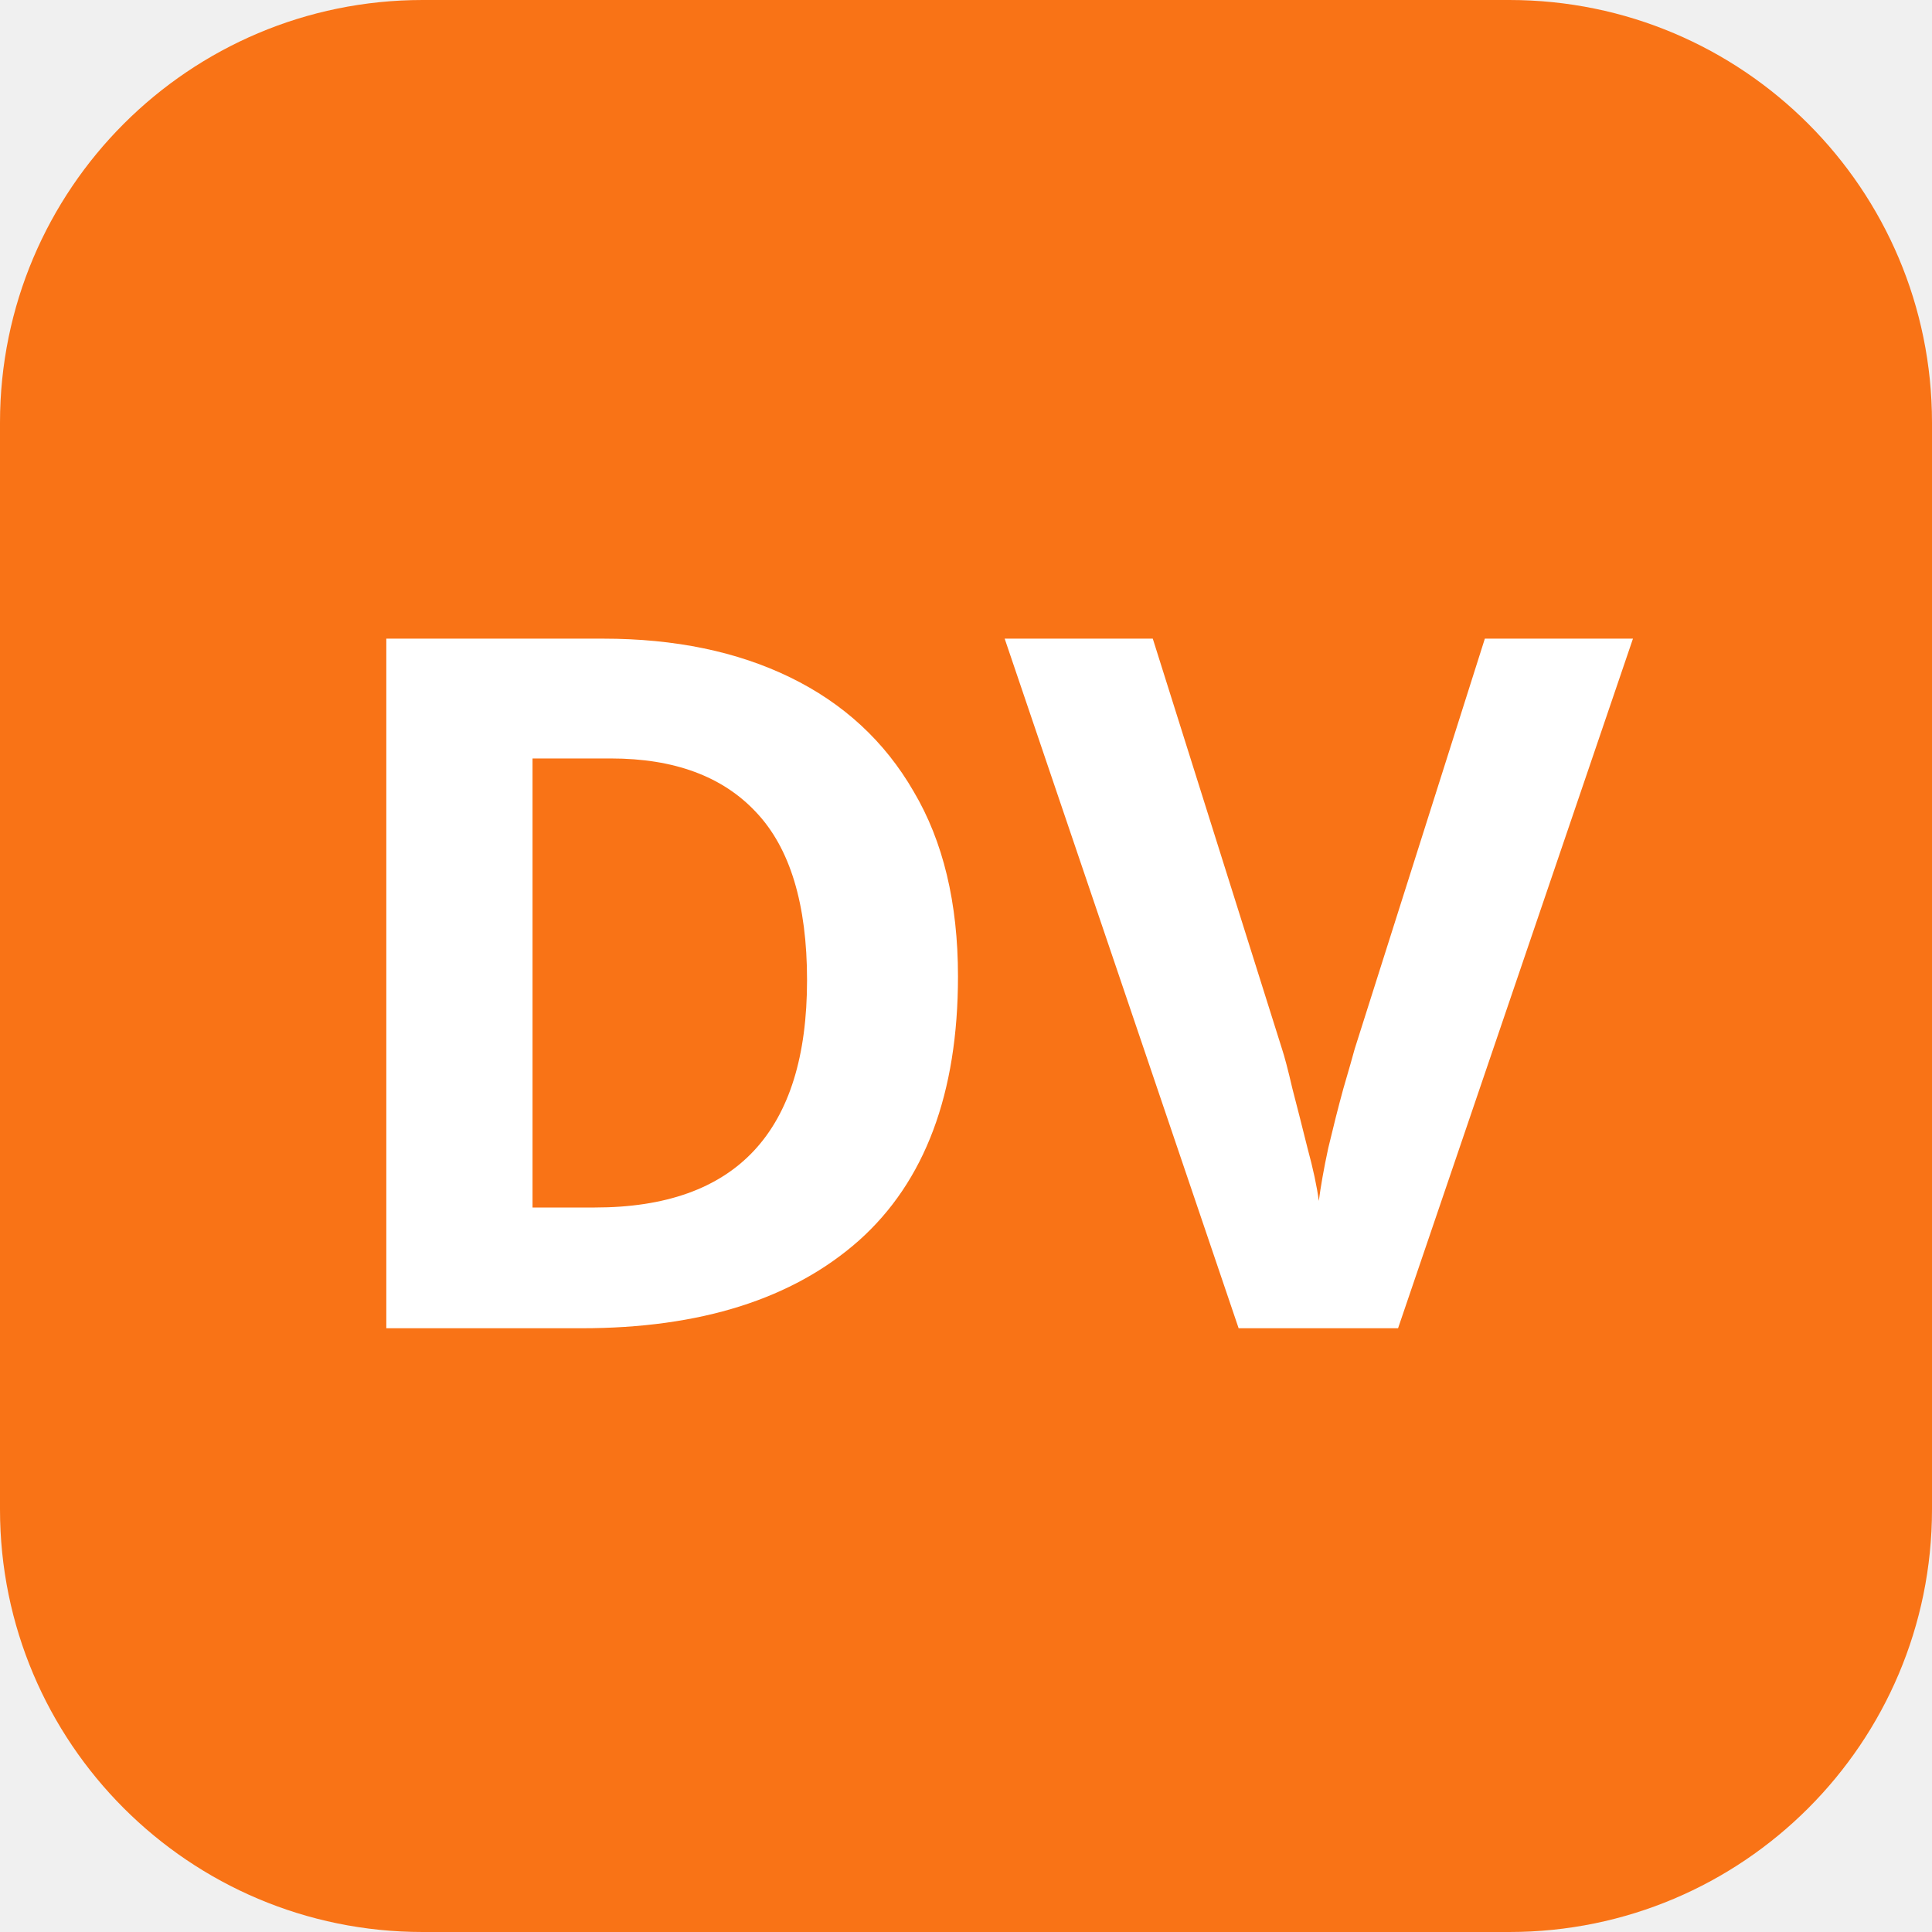
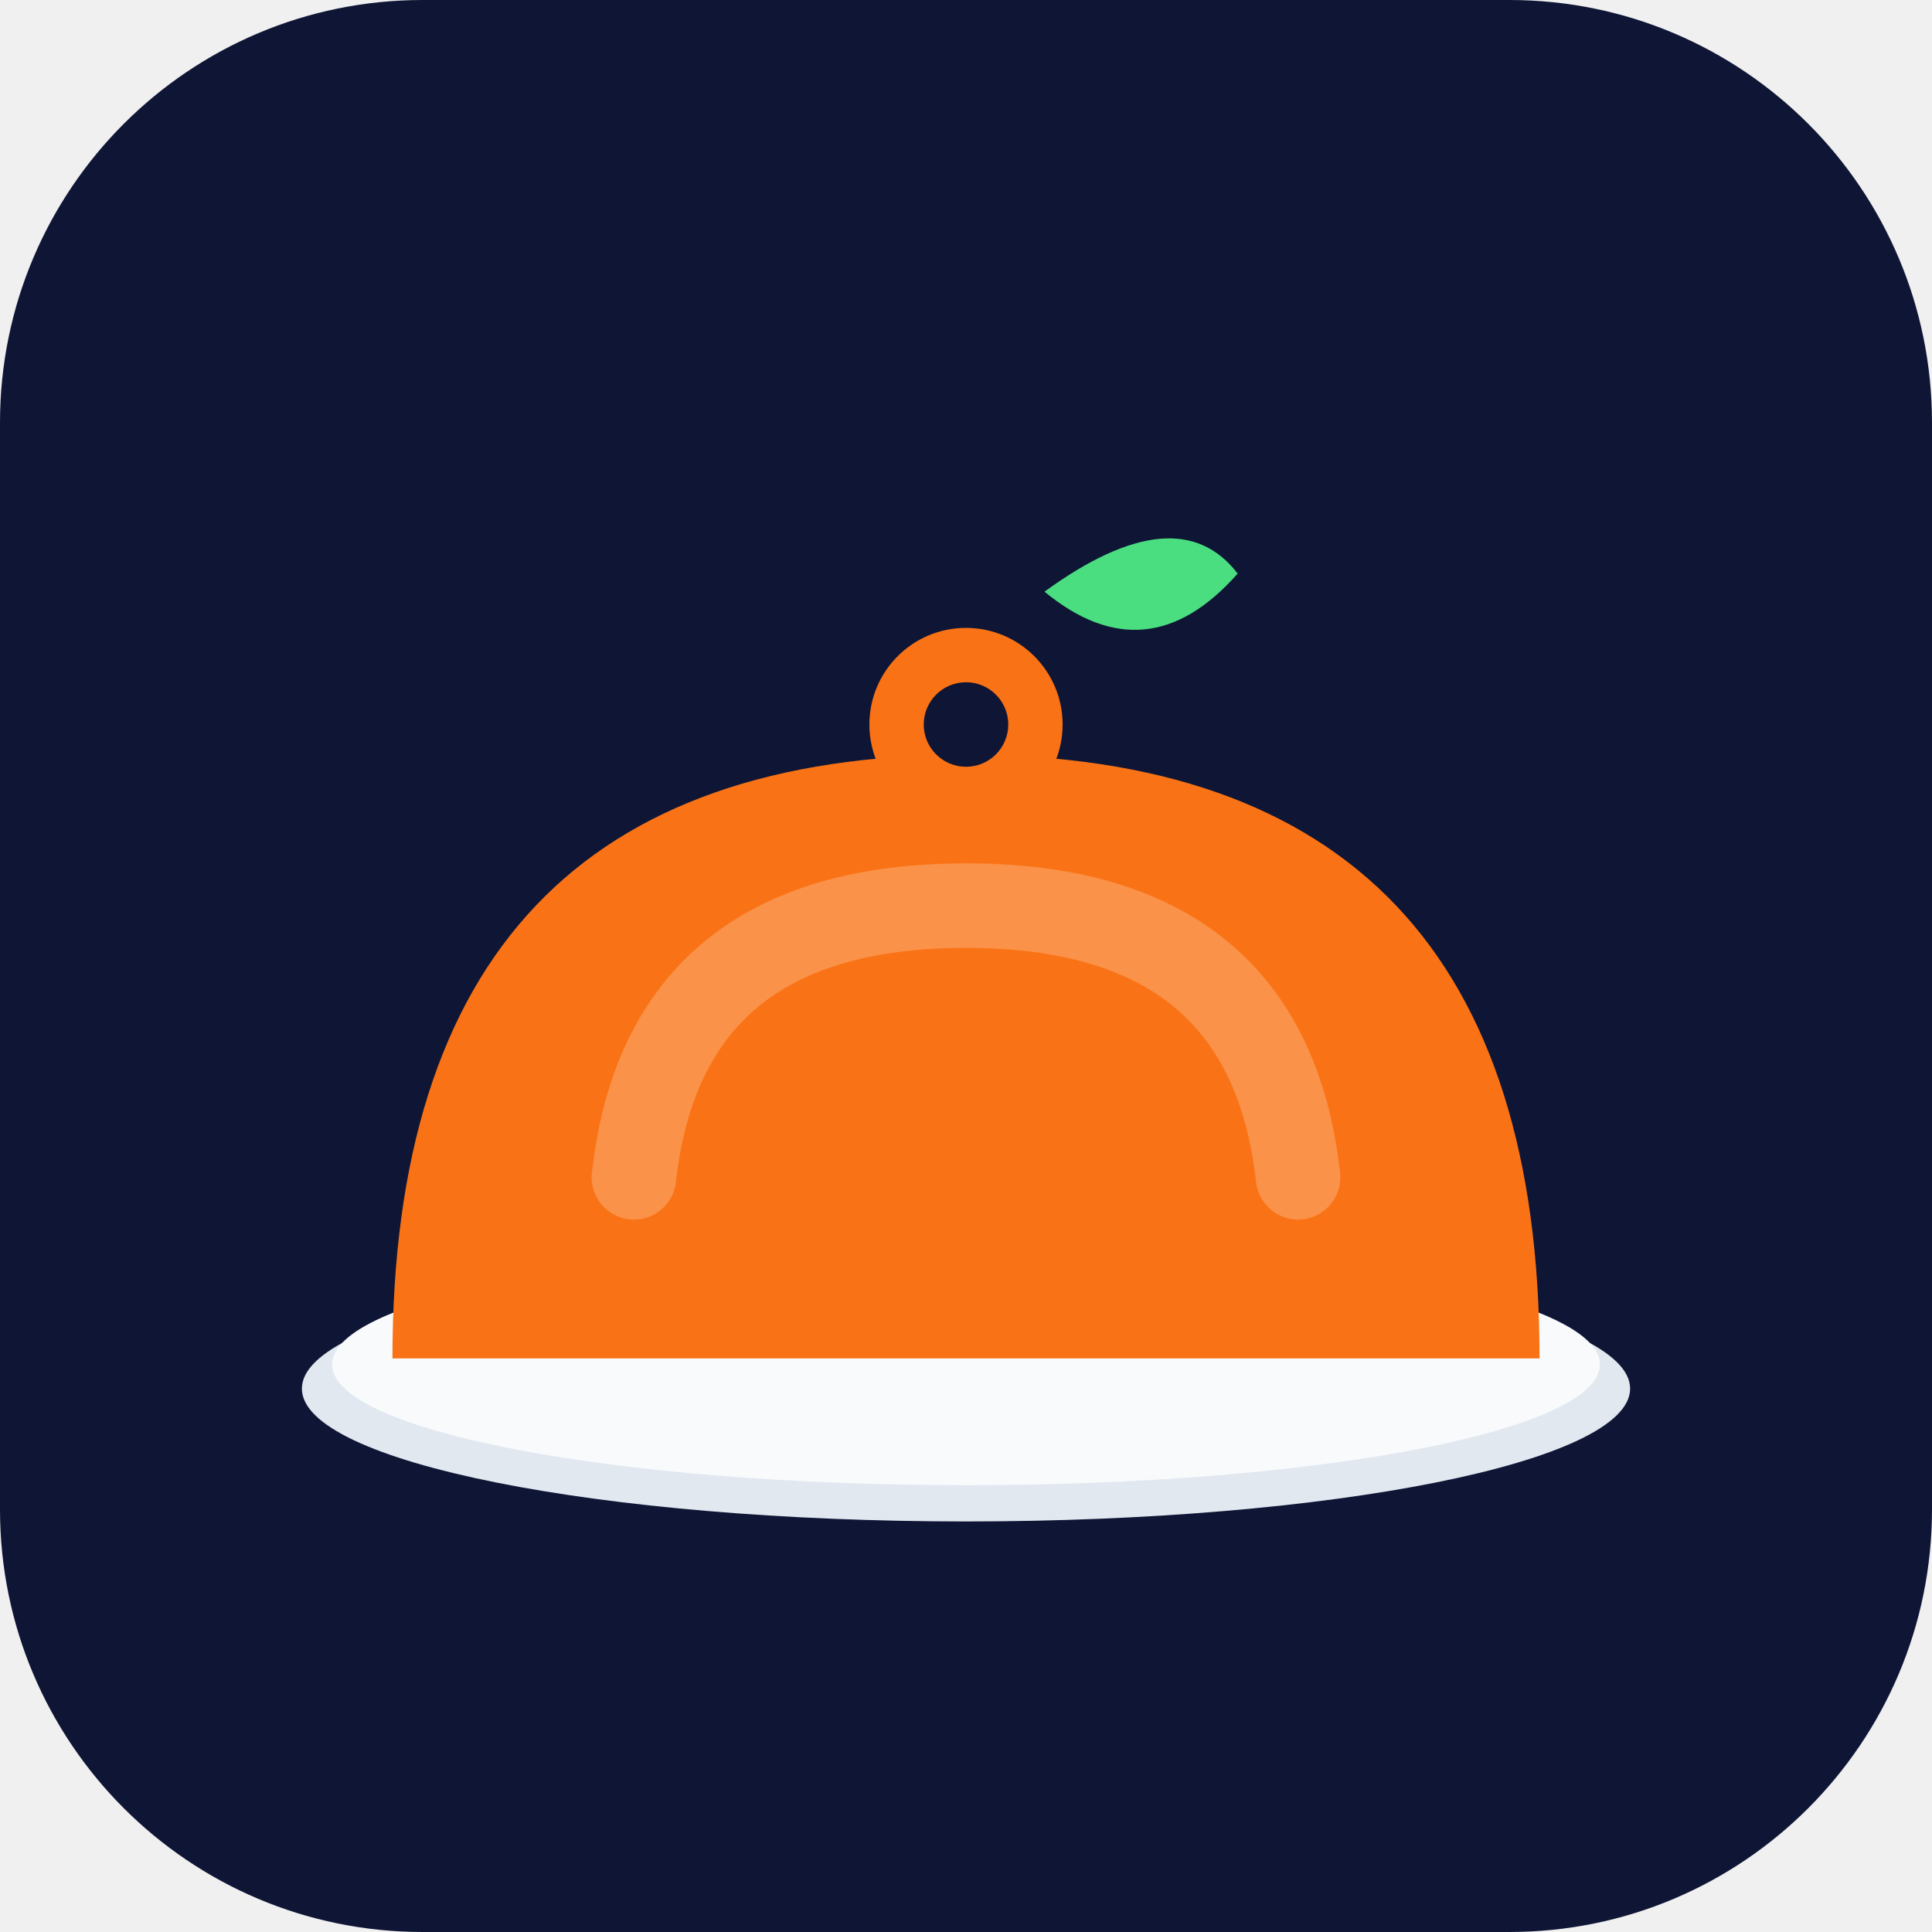
<svg xmlns="http://www.w3.org/2000/svg" width="32" height="32" viewBox="0 0 32 32">
-   <rect width="32" height="32" rx="7" fill="#f97316" />
-   <text x="16" y="22" font-family="system-ui,sans-serif" font-weight="900" font-size="16" text-anchor="middle" fill="white">DV</text>
+   <rect width="32" height="32" rx="7" fill="#0f1535" />
+   <ellipse cx="16" cy="23" rx="11" ry="2.2" fill="#e2e8f0" />
+   <ellipse cx="16" cy="22.6" rx="10.5" ry="2" fill="#f8fafc" />
+   <path d="M6.5 22.5 Q6.5 12.5 16 12.5 Q25.5 12.5 25.5 22.5 Z" fill="#f97316" />
+   <path d="M10.5 19.5 Q11 15 16 15 Q21 15 21.5 19.5" fill="none" stroke="rgba(255,255,255,0.22)" stroke-width="1.4" stroke-linecap="round" />
+   <line x1="16" y1="14" x2="16" y2="12.5" stroke="#f97316" stroke-width="1.5" />
+   <circle cx="16" cy="12" r="1.6" fill="#f97316" />
+   <circle cx="16" cy="12" r="0.7" fill="#0f1535" />
+   <path d="M17.3 9.8 Q19.5 8.2 20.5 9.5 Q19 11.2 17.3 9.8Z" fill="#4ade80" />
</svg>
